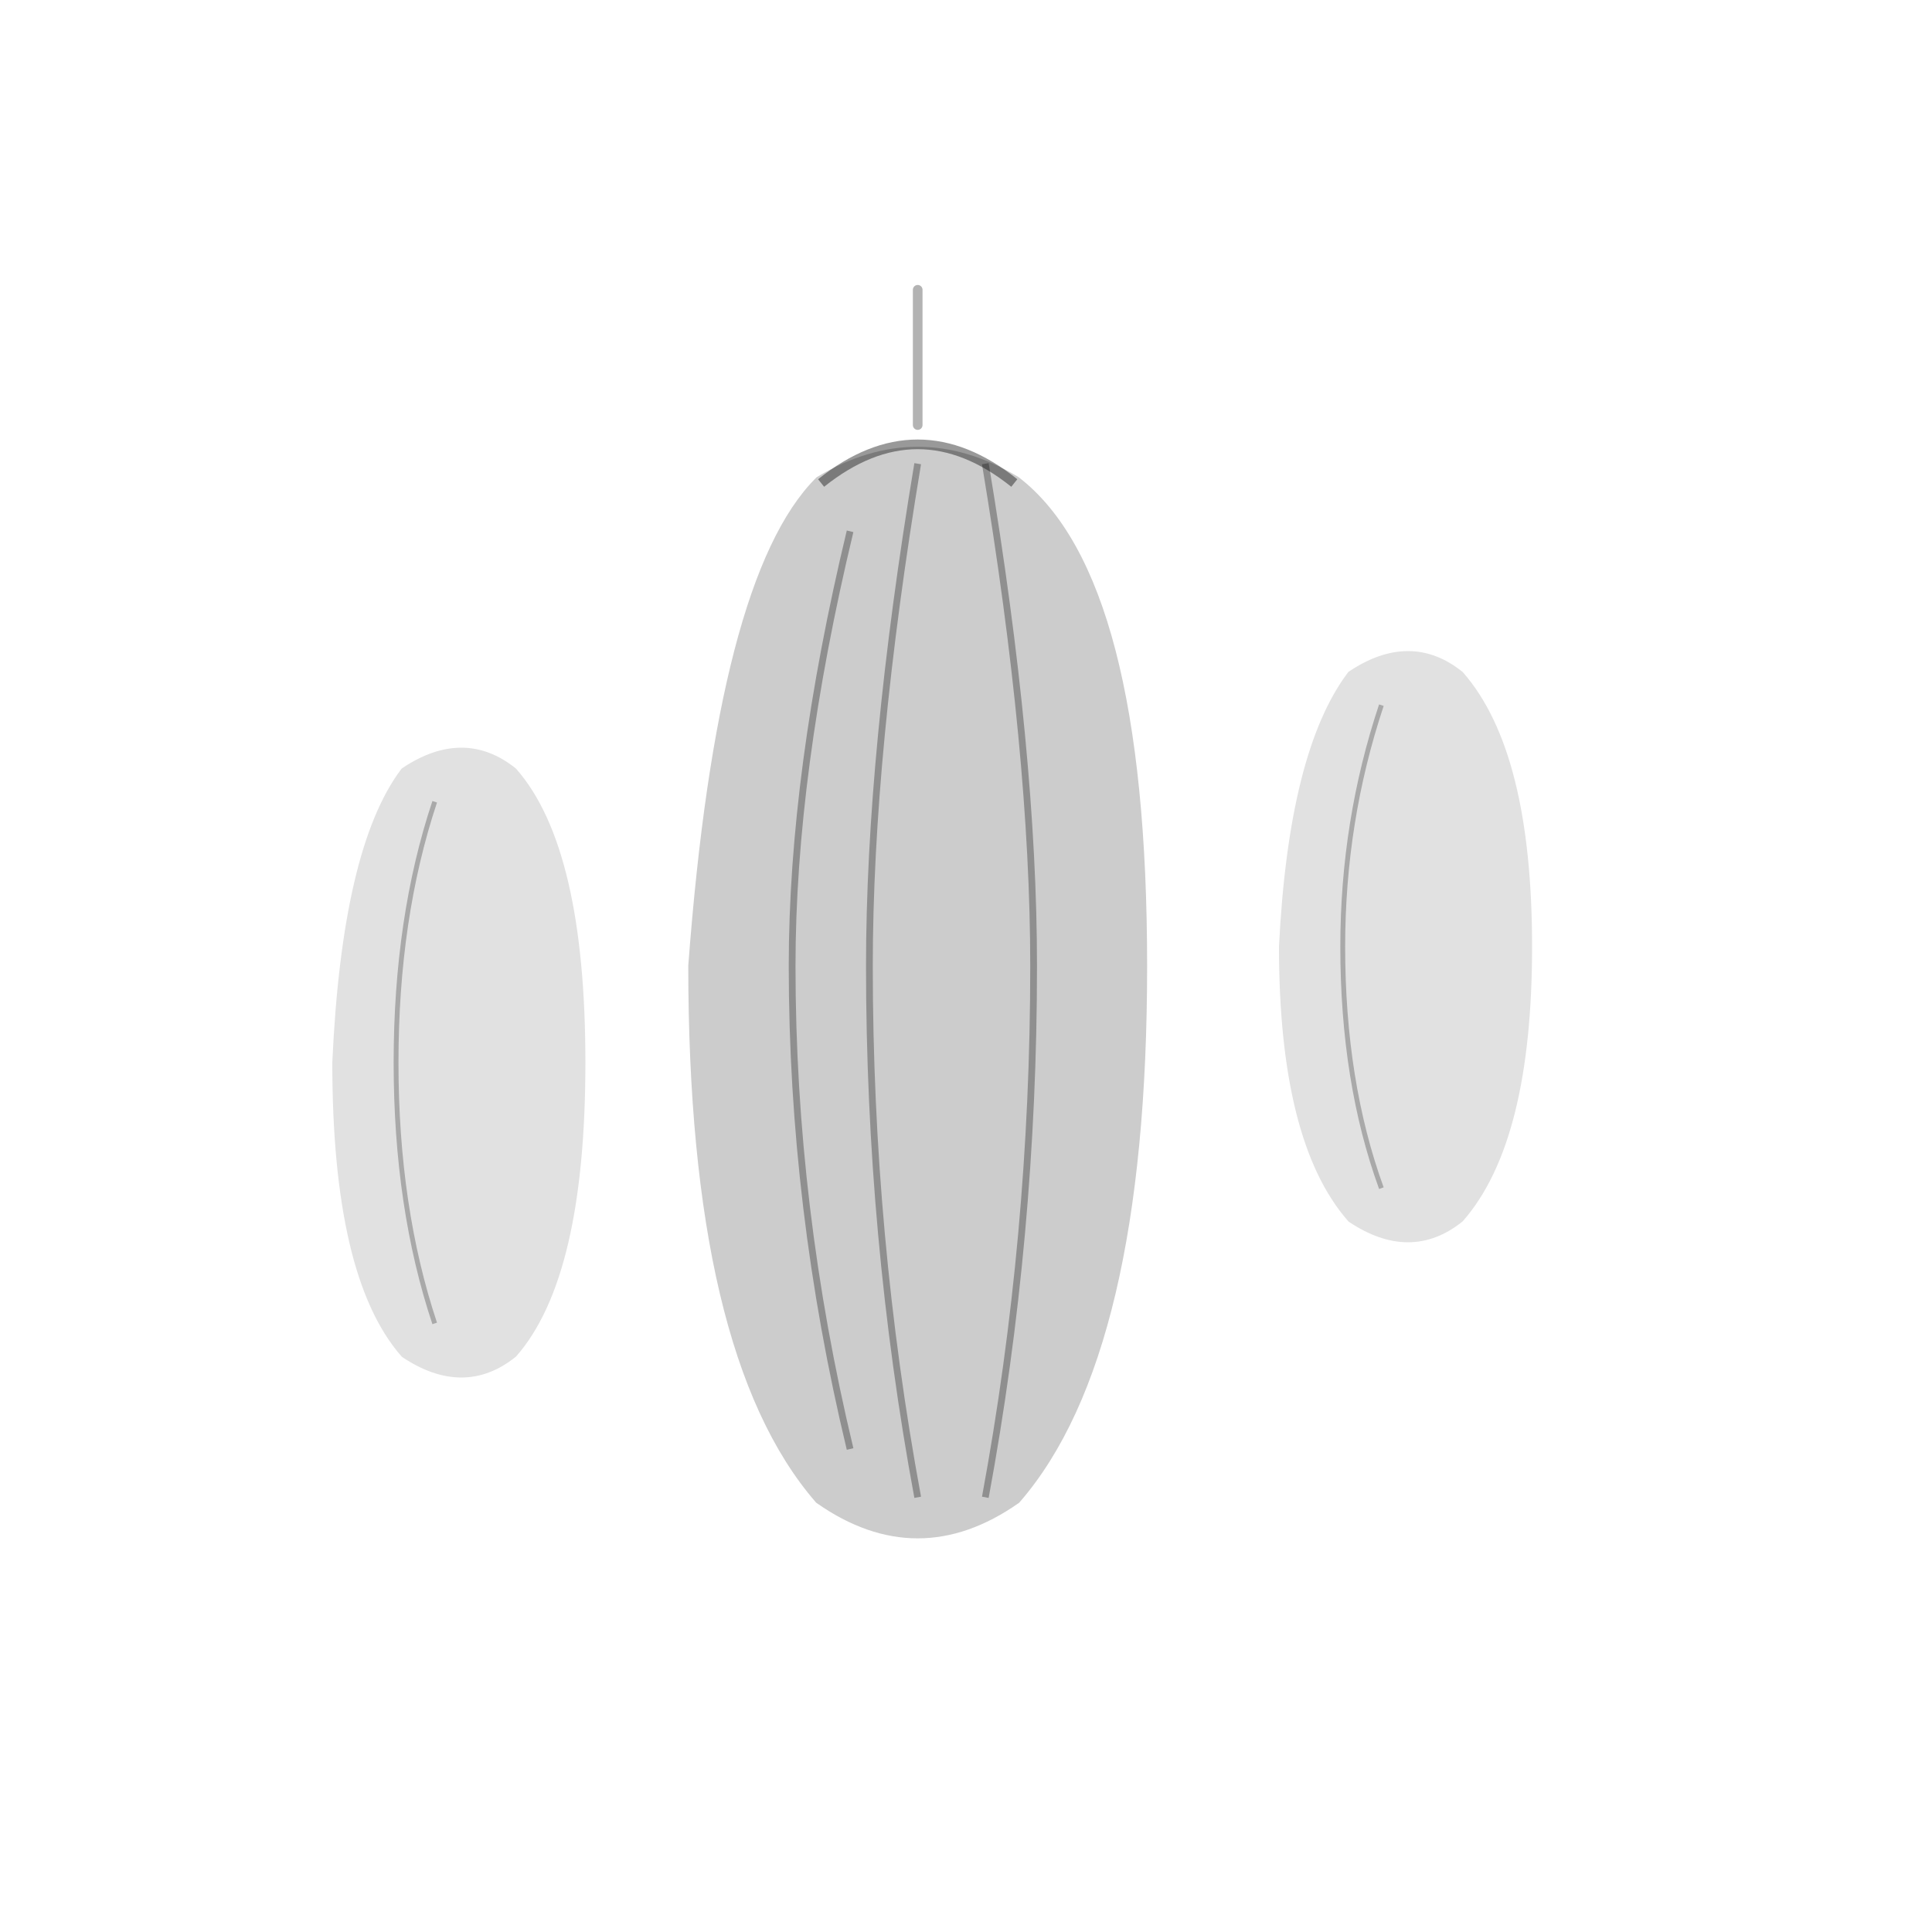
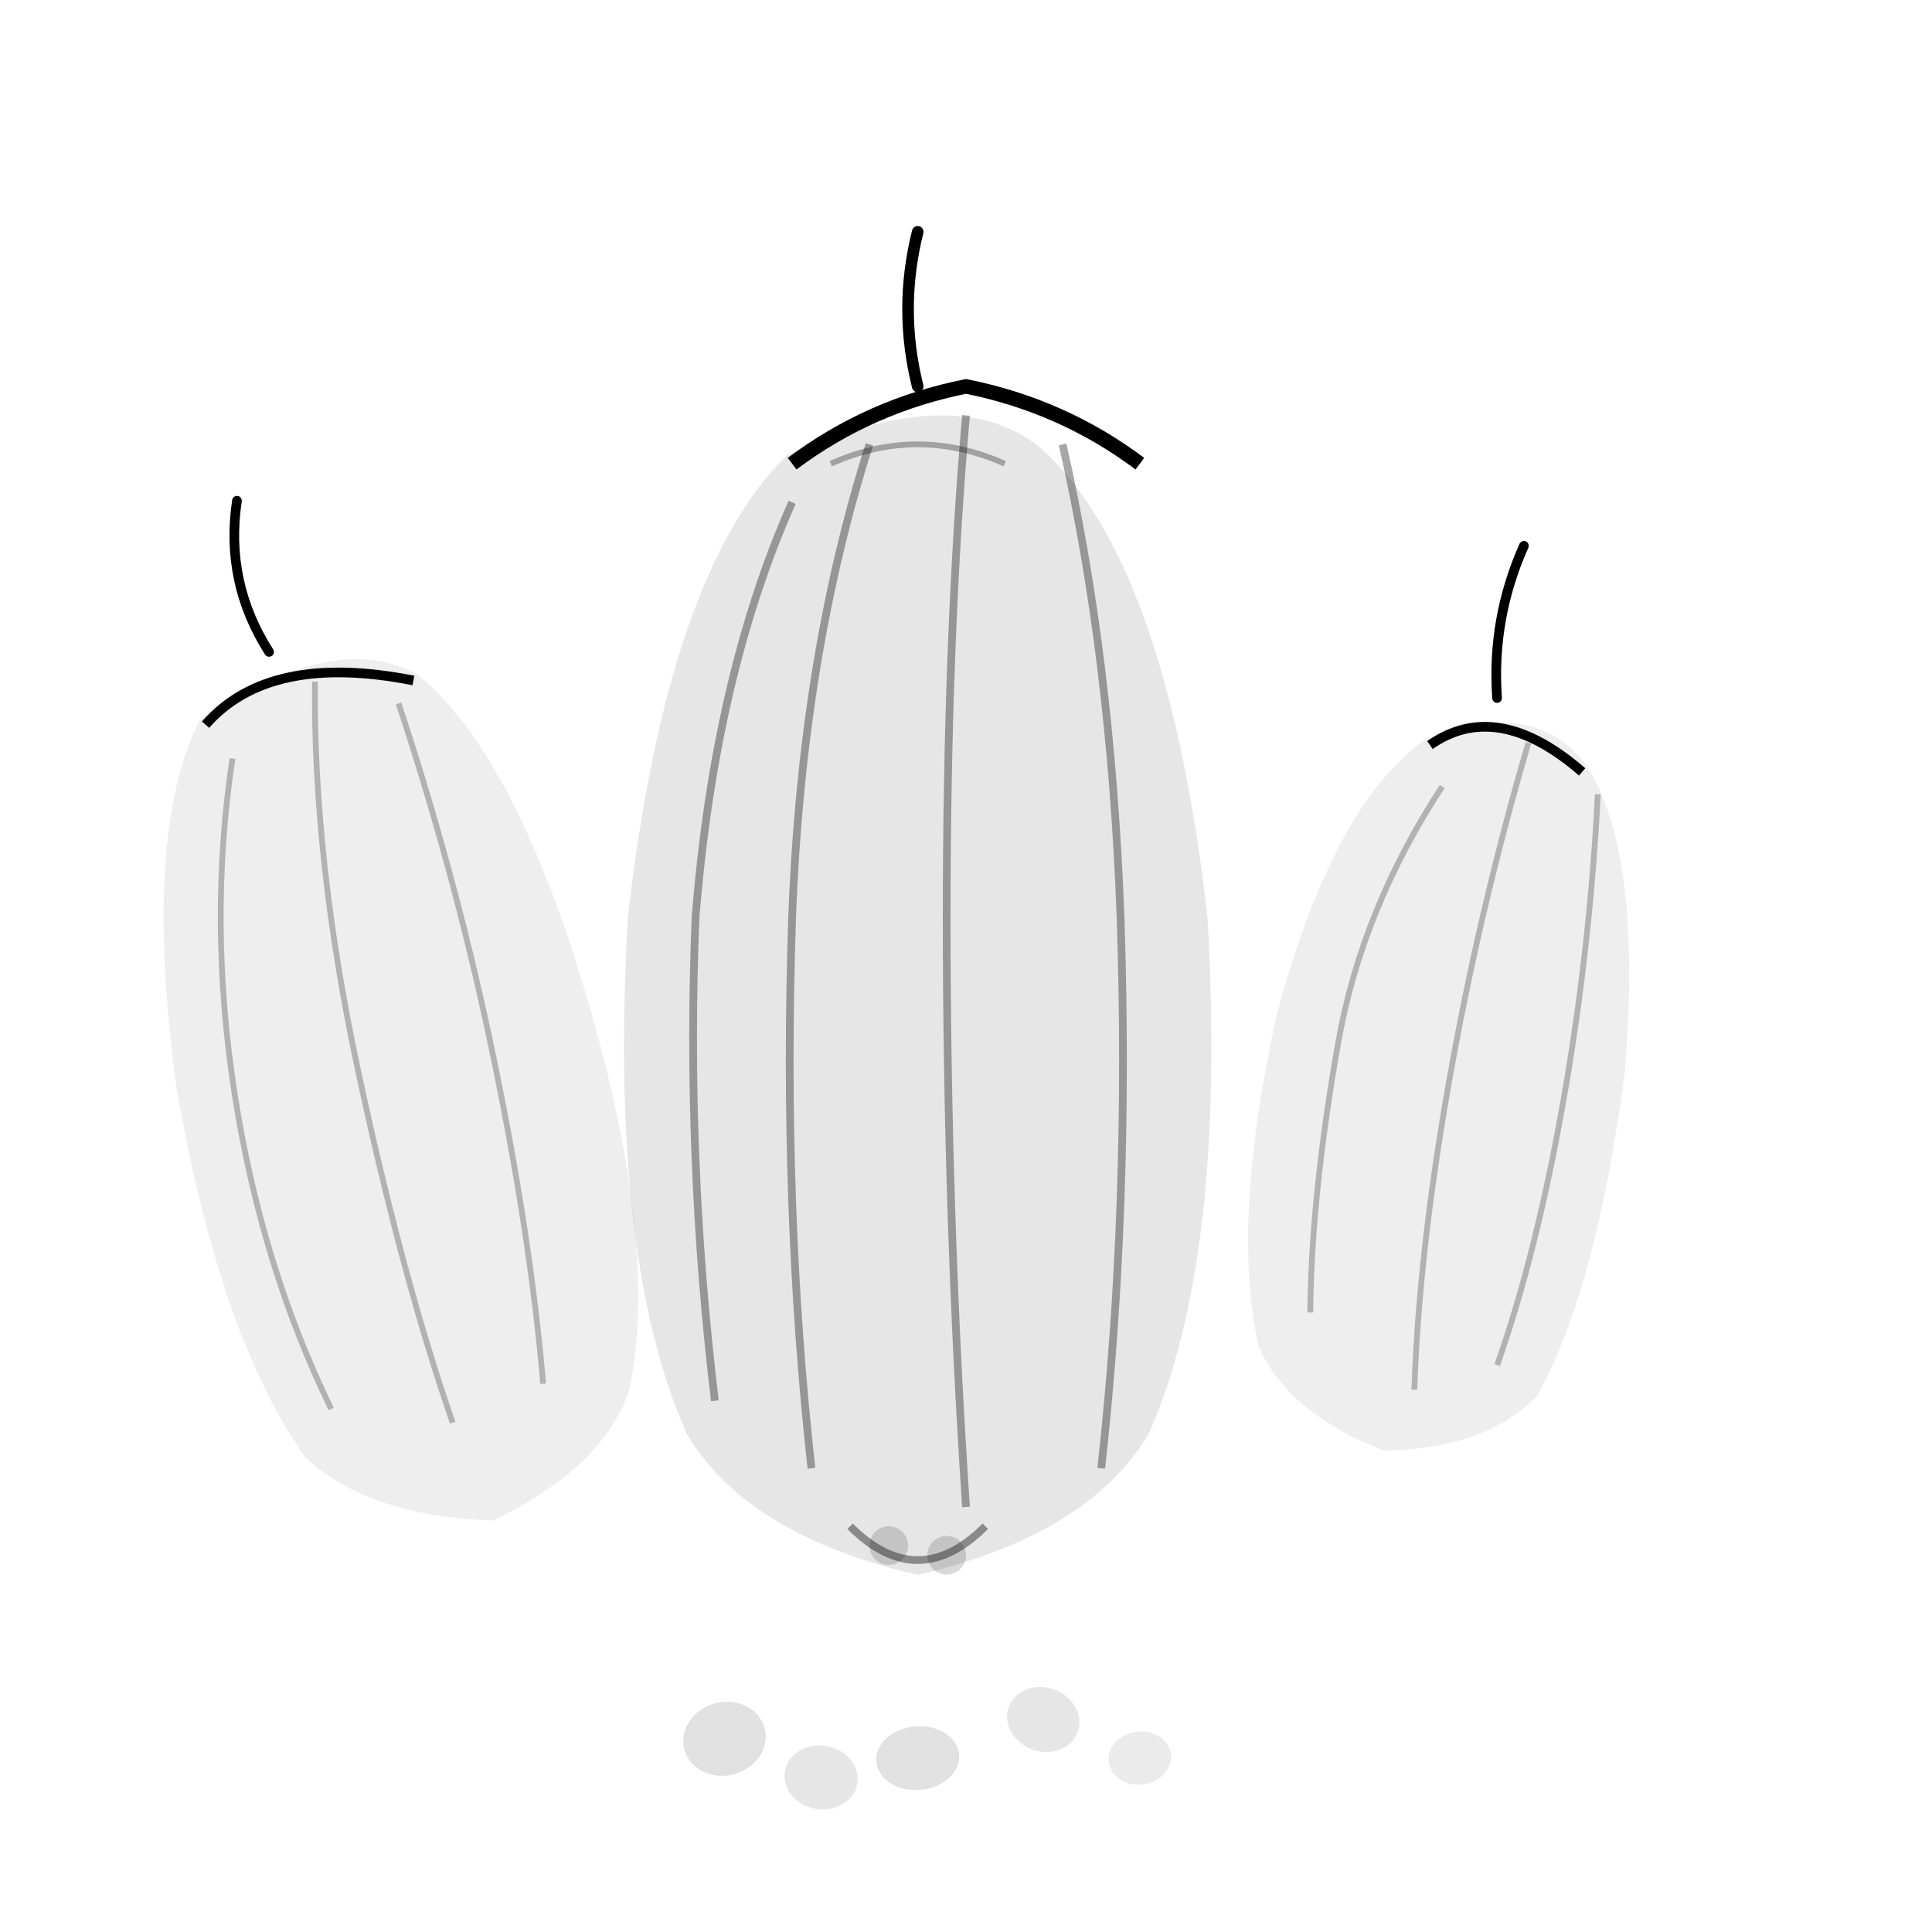
<svg xmlns="http://www.w3.org/2000/svg" viewBox="0 0 200 200" fill="none">
-   <path d="M85 50 Q75 60 72 100 Q72 140 85 155 Q95 162 105 155 Q118 140 118 100 Q118 60 105 50 Q95 44 85 50Z" fill="#000" opacity="0.2" stroke="#000" stroke-width="1.5" />
-   <path d="M88 55 Q82 80 82 100 Q82 125 88 150" stroke="#000" stroke-width="0.7" opacity="0.3" />
-   <path d="M95 48 Q90 78 90 100 Q90 128 95 155" stroke="#000" stroke-width="0.7" opacity="0.3" />
-   <path d="M102 48 Q107 78 107 100 Q107 128 102 155" stroke="#000" stroke-width="0.7" opacity="0.3" />
-   <path d="M85 50 Q95 42 105 50" stroke="#000" stroke-width="1" opacity="0.4" />
-   <line x1="95" y1="44" x2="95" y2="30" stroke="#000" stroke-width="1" opacity="0.3" stroke-linecap="round" />
-   <path d="M42 80 Q36 88 35 110 Q35 132 42 140 Q48 144 53 140 Q60 132 60 110 Q60 88 53 80 Q48 76 42 80Z" fill="#000" opacity="0.12" stroke="#000" stroke-width="1.2" />
-   <path d="M45 83 Q41 95 41 110 Q41 125 45 137" stroke="#000" stroke-width="0.5" opacity="0.25" />
-   <path d="M140 70 Q134 78 133 98 Q133 118 140 126 Q146 130 151 126 Q158 118 158 98 Q158 78 151 70 Q146 66 140 70Z" fill="#000" opacity="0.12" stroke="#000" stroke-width="1.2" />
-   <path d="M143 73 Q139 85 139 98 Q139 112 143 123" stroke="#000" stroke-width="0.5" opacity="0.25" />
+   <path d="M82 48 Q70 60 66 95 Q64 130 72 148 Q78 158 95 162 Q112 158 118 148 Q126 130 124 95 Q120 60 108 48 Q100 40 82 48Z" stroke="#000" stroke-width="2" fill="#000" opacity="0.1" />
+   <path d="M82 52 Q74 70 72 95 Q71 120 74 145" stroke="#000" stroke-width="0.8" opacity="0.35" />
+   <path d="M90 46 Q83 68 82 95 Q81 125 84 152" stroke="#000" stroke-width="0.8" opacity="0.35" />
+   <path d="M100 43 Q98 66 98 95 Q98 126 100 156" stroke="#000" stroke-width="0.8" opacity="0.35" />
+   <path d="M110 46 Q115 68 116 95 Q117 125 114 152" stroke="#000" stroke-width="0.8" opacity="0.35" />
+   <path d="M82 48 Q90 42 100 40 Q110 42 118 48" stroke="#000" stroke-width="1.5" />
+   <path d="M86 48 Q95 44 104 48" stroke="#000" stroke-width="0.6" opacity="0.3" />
+   <path d="M95 40 Q93 32 95 24" stroke="#000" stroke-width="1.2" stroke-linecap="round" />
+   <path d="M88 158 Q95 165 102 158" stroke="#000" stroke-width="0.8" opacity="0.4" />
+   <circle cx="92" cy="160" r="2" fill="#000" opacity="0.15" />
+   <circle cx="98" cy="161" r="2" fill="#000" opacity="0.15" />
+   <path d="M30 72 Q22 82 20 108 Q19 134 25 148 Q30 155 42 158 Q54 155 58 148 Q64 134 62 108 Q60 82 52 72 Q45 66 30 72Z" stroke="#000" stroke-width="1.5" fill="#000" opacity="0.07" transform="rotate(-12 40 115)" />
+   <path d="M32 76 Q26 92 25 110 Q24 128 28 144" stroke="#000" stroke-width="0.6" opacity="0.25" transform="rotate(-12 40 115)" />
+   <path d="M42 70 Q38 88 38 110 Q38 132 40 148" stroke="#000" stroke-width="0.6" opacity="0.25" transform="rotate(-12 40 115)" />
+   <path d="M50 74 Q52 92 52 110 Q52 130 50 146" stroke="#000" stroke-width="0.6" opacity="0.25" transform="rotate(-12 40 115)" />
+   <path d="M30 72 Q38 66 52 72" stroke="#000" stroke-width="1" transform="rotate(-12 40 115)" />
+   <path d="M38 66 Q35 58 38 50" stroke="#000" stroke-width="1" stroke-linecap="round" transform="rotate(-12 40 115)" />
+   <path d="M142 78 Q134 86 132 108 Q131 130 136 142 Q140 148 150 150 Q160 148 164 142 Q168 130 167 108 Q165 86 158 78 Q152 72 142 78Z" stroke="#000" stroke-width="1.5" fill="#000" opacity="0.07" transform="rotate(10 150 112)" />
+   <path d="M144 82 Q138 96 138 110 Q138 126 140 138" stroke="#000" stroke-width="0.6" opacity="0.25" transform="rotate(10 150 112)" />
+   <path d="M152 76 Q150 94 150 112 Q150 130 152 144" stroke="#000" stroke-width="0.6" opacity="0.25" transform="rotate(10 150 112)" />
+   <path d="M160 80 Q162 96 162 112 Q162 128 160 140" stroke="#000" stroke-width="0.6" opacity="0.25" transform="rotate(10 150 112)" />
+   <path d="M142 78 Q148 72 158 78" stroke="#000" stroke-width="1" transform="rotate(10 150 112)" />
+   <path d="M148 72 Q146 64 148 56" stroke="#000" stroke-width="1" stroke-linecap="round" transform="rotate(10 150 112)" />
+   <ellipse cx="75" cy="180" rx="4" ry="3.5" fill="#000" opacity="0.12" stroke="#000" stroke-width="0.6" transform="rotate(-15 75 180)" />
+   <ellipse cx="85" cy="184" rx="3.5" ry="3" fill="#000" opacity="0.1" stroke="#000" stroke-width="0.6" transform="rotate(10 85 184)" />
+   <ellipse cx="95" cy="182" rx="4" ry="3" fill="#000" opacity="0.12" stroke="#000" stroke-width="0.6" transform="rotate(-5 95 182)" />
+   <ellipse cx="108" cy="178" rx="3.5" ry="3" fill="#000" opacity="0.1" stroke="#000" stroke-width="0.6" transform="rotate(20 108 178)" />
+   <ellipse cx="118" cy="182" rx="3" ry="2.5" fill="#000" opacity="0.08" stroke="#000" stroke-width="0.5" transform="rotate(-8 118 182)" />
</svg>
